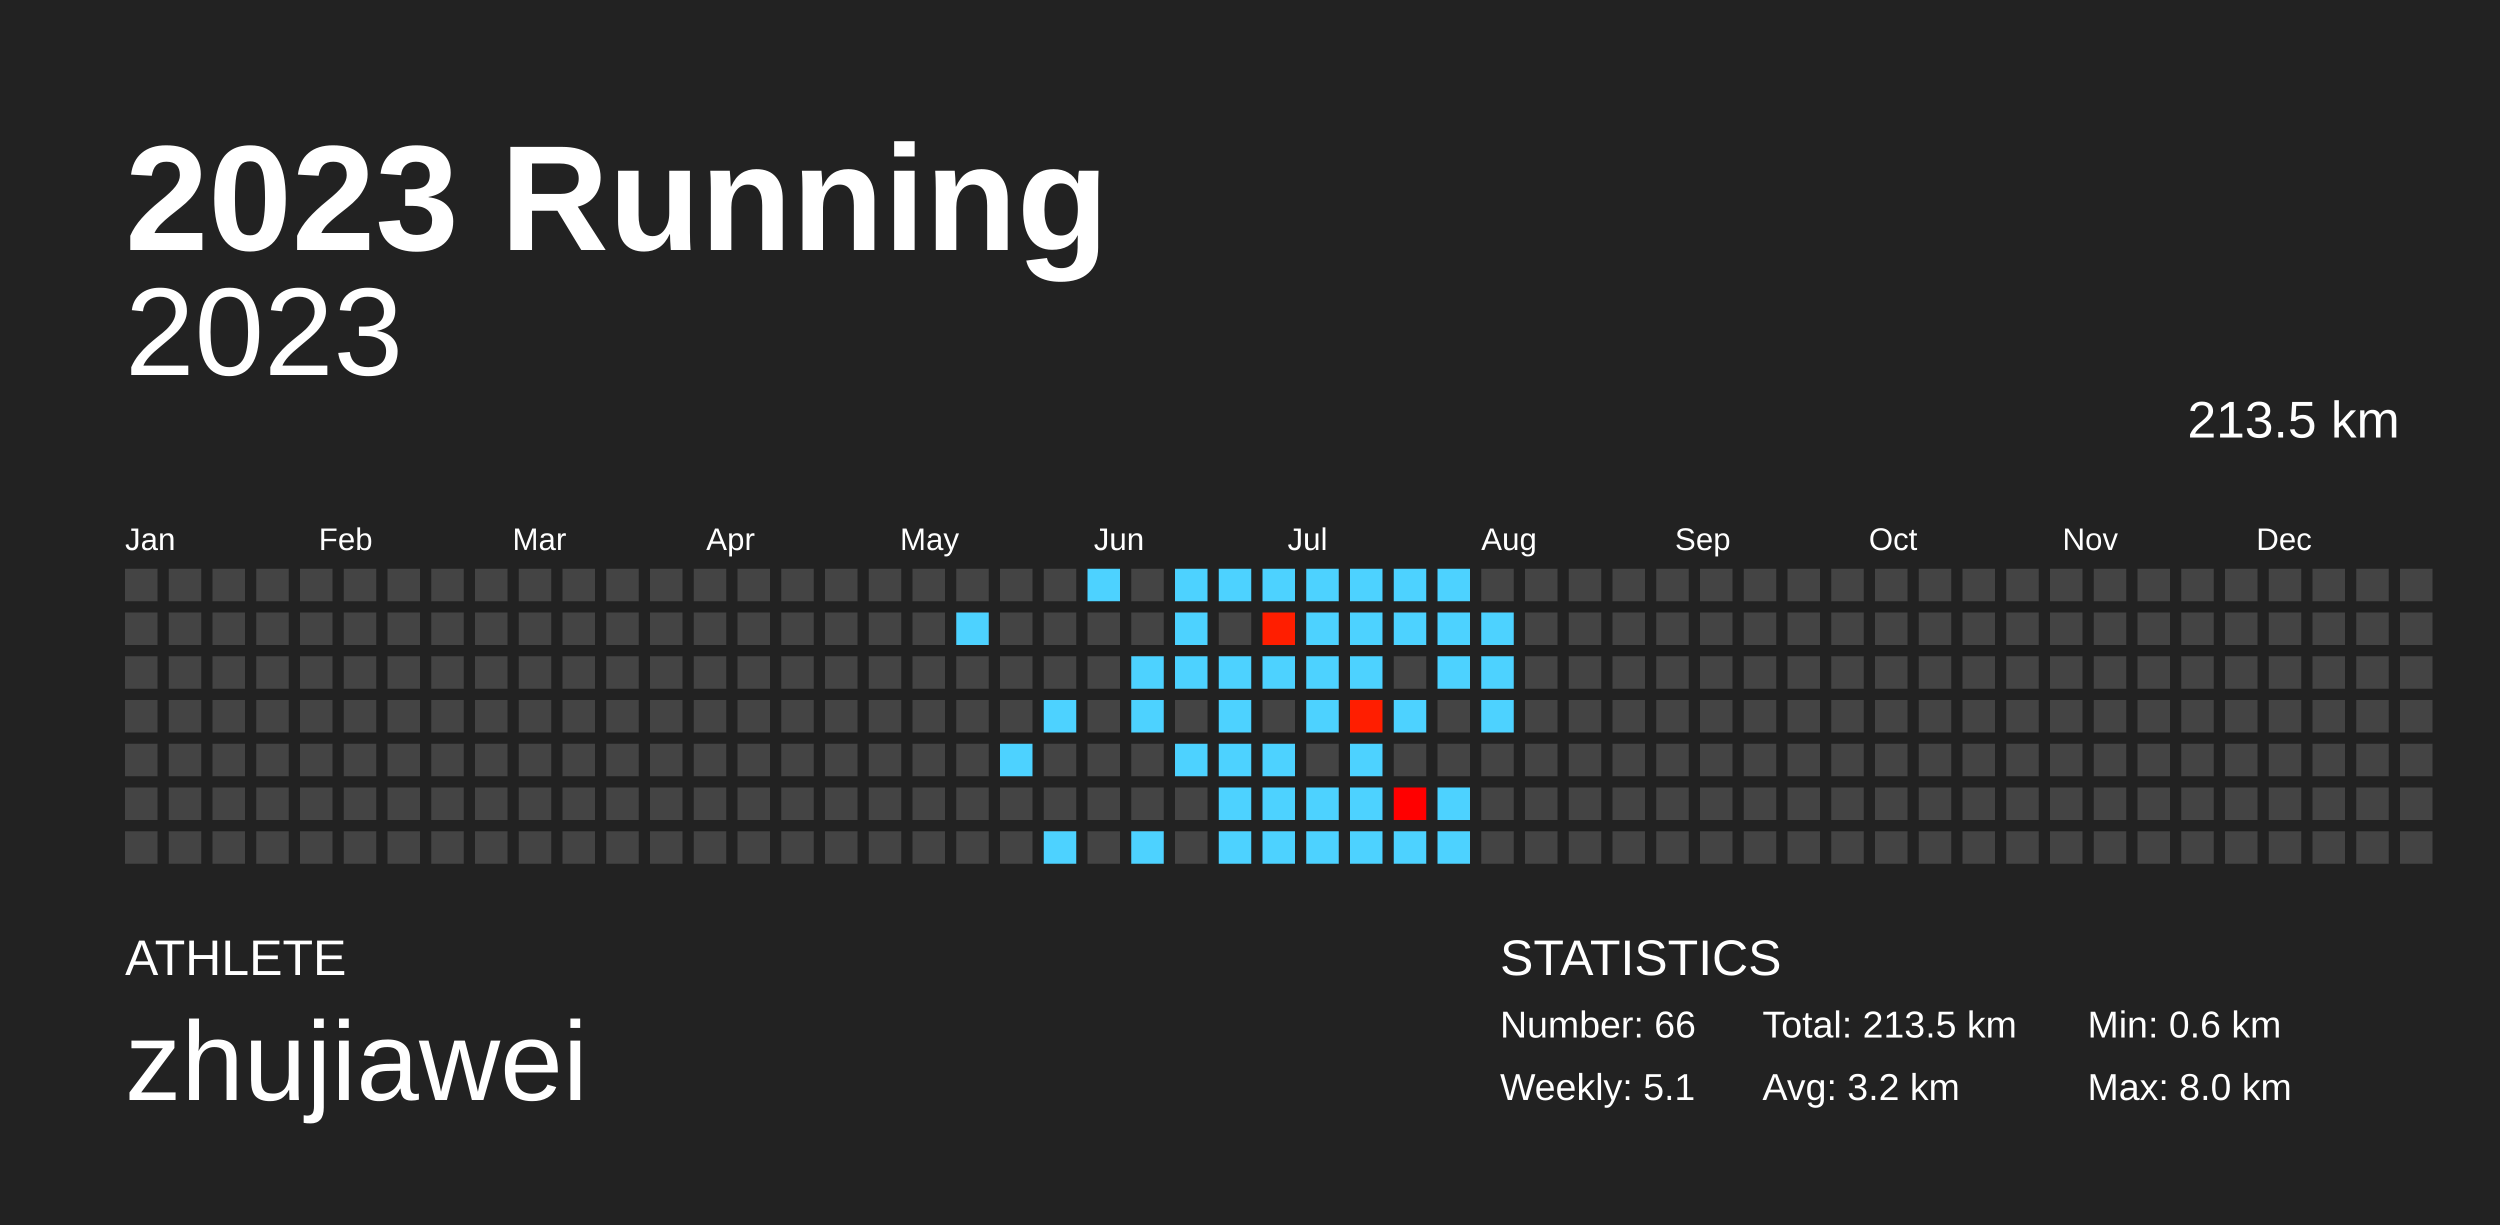
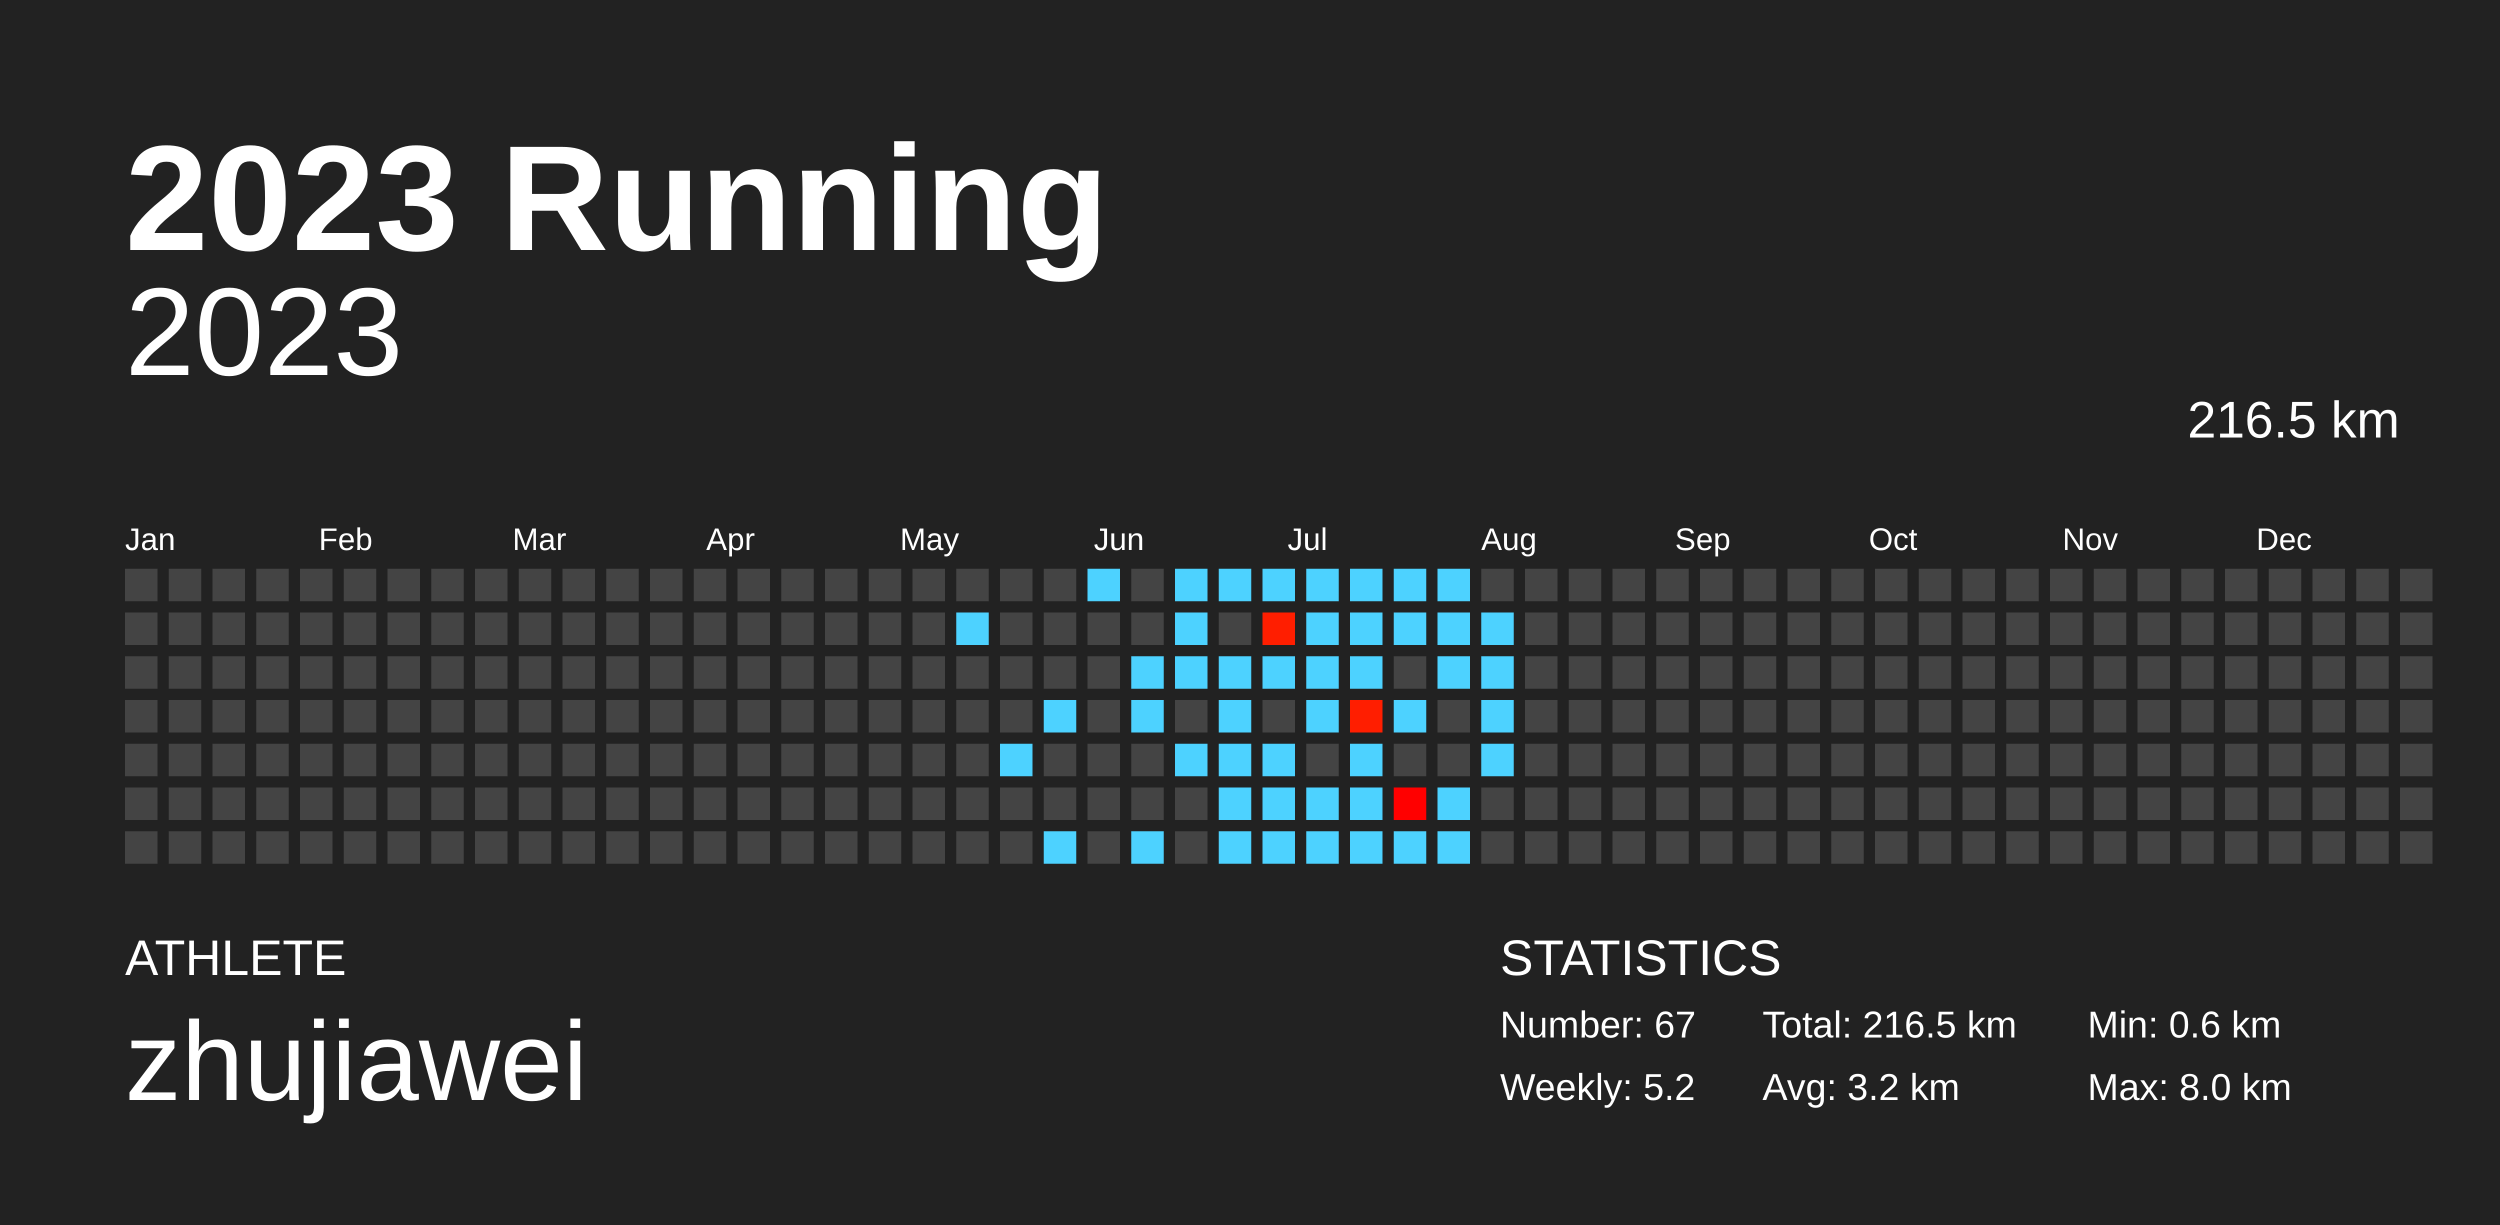
<svg xmlns="http://www.w3.org/2000/svg" baseProfile="full" height="98mm" version="1.1" viewBox="0,0,200,98" width="200mm">
  <defs />
  <rect fill="#222222" height="98" width="200" x="0" y="0" />
  <text fill="#FFFFFF" style="font-size:12px; font-family:Arial; font-weight:bold;" x="10" y="20">2023 Running</text>
  <text fill="#FFFFFF" style="font-size:4px; font-family:Arial" x="10" y="78">ATHLETE</text>
  <text fill="#FFFFFF" style="font-size:9px; font-family:Arial" x="10" y="88">zhujiawei</text>
  <text fill="#FFFFFF" style="font-size:4px; font-family:Arial" x="120" y="78">STATISTICS</text>
-   <text fill="#FFFFFF" style="font-size:3px; font-family:Arial" x="120" y="83">Number: 66</text>
-   <text fill="#FFFFFF" style="font-size:3px; font-family:Arial" x="120" y="88">Weekly: 5.1</text>
-   <text fill="#FFFFFF" style="font-size:3px; font-family:Arial" x="141" y="83">Total: 213.5 km</text>
+   <text fill="#FFFFFF" style="font-size:3px; font-family:Arial" x="120" y="83">Number: 67</text>
+   <text fill="#FFFFFF" style="font-size:3px; font-family:Arial" x="120" y="88">Weekly: 5.2</text>
+   <text fill="#FFFFFF" style="font-size:3px; font-family:Arial" x="141" y="83">Total: 216.5 km</text>
  <text fill="#FFFFFF" style="font-size:3px; font-family:Arial" x="141" y="88">Avg: 3.2 km</text>
  <text fill="#FFFFFF" style="font-size:3px; font-family:Arial" x="167" y="83">Min: 0.6 km</text>
  <text fill="#FFFFFF" style="font-size:3px; font-family:Arial" x="167" y="88">Max: 8.0 km</text>
  <text alignment-baseline="hanging" fill="#FFFFFF" style="font-size:10.0px; font-family:Arial;" x="10" y="30">2023</text>
-   <text alignment-baseline="hanging" fill="#FFFFFF" style="font-size:4.125px; font-family:Arial;" x="175" y="35">213.5 km</text>
+   <text alignment-baseline="hanging" fill="#FFFFFF" style="font-size:4.125px; font-family:Arial;" x="175" y="35">216.5 km</text>
  <text fill="#FFFFFF" style="font-size:2.5px; font-family:Arial" x="10.0" y="44">Jan</text>
  <text fill="#FFFFFF" style="font-size:2.5px; font-family:Arial" x="25.5" y="44">Feb</text>
  <text fill="#FFFFFF" style="font-size:2.5px; font-family:Arial" x="41.0" y="44">Mar</text>
  <text fill="#FFFFFF" style="font-size:2.5px; font-family:Arial" x="56.5" y="44">Apr</text>
  <text fill="#FFFFFF" style="font-size:2.5px; font-family:Arial" x="72.0" y="44">May</text>
  <text fill="#FFFFFF" style="font-size:2.5px; font-family:Arial" x="87.5" y="44">Jun</text>
  <text fill="#FFFFFF" style="font-size:2.5px; font-family:Arial" x="103.0" y="44">Jul</text>
  <text fill="#FFFFFF" style="font-size:2.5px; font-family:Arial" x="118.5" y="44">Aug</text>
  <text fill="#FFFFFF" style="font-size:2.5px; font-family:Arial" x="134.0" y="44">Sep</text>
  <text fill="#FFFFFF" style="font-size:2.5px; font-family:Arial" x="149.5" y="44">Oct</text>
  <text fill="#FFFFFF" style="font-size:2.5px; font-family:Arial" x="165.0" y="44">Nov</text>
  <text fill="#FFFFFF" style="font-size:2.5px; font-family:Arial" x="180.5" y="44">Dec</text>
  <rect fill="#444444" height="2.6" width="2.6" x="10.0" y="45.5" />
  <rect fill="#444444" height="2.6" width="2.6" x="10.0" y="49.0" />
  <rect fill="#444444" height="2.6" width="2.6" x="10.0" y="52.5" />
  <rect fill="#444444" height="2.6" width="2.6" x="10.0" y="56.0" />
  <rect fill="#444444" height="2.6" width="2.6" x="10.0" y="59.5" />
  <rect fill="#444444" height="2.6" width="2.6" x="10.0" y="63.0" />
  <rect fill="#444444" height="2.6" width="2.6" x="10.0" y="66.5" />
  <rect fill="#444444" height="2.6" width="2.6" x="13.5" y="45.5" />
  <rect fill="#444444" height="2.6" width="2.6" x="13.5" y="49.0" />
  <rect fill="#444444" height="2.6" width="2.6" x="13.5" y="52.5" />
  <rect fill="#444444" height="2.6" width="2.6" x="13.5" y="56.0" />
  <rect fill="#444444" height="2.6" width="2.6" x="13.5" y="59.5" />
  <rect fill="#444444" height="2.6" width="2.6" x="13.5" y="63.0" />
  <rect fill="#444444" height="2.6" width="2.6" x="13.5" y="66.5" />
  <rect fill="#444444" height="2.6" width="2.6" x="17.0" y="45.5" />
  <rect fill="#444444" height="2.6" width="2.6" x="17.0" y="49.0" />
  <rect fill="#444444" height="2.6" width="2.6" x="17.0" y="52.5" />
  <rect fill="#444444" height="2.6" width="2.6" x="17.0" y="56.0" />
  <rect fill="#444444" height="2.6" width="2.6" x="17.0" y="59.5" />
  <rect fill="#444444" height="2.6" width="2.6" x="17.0" y="63.0" />
  <rect fill="#444444" height="2.6" width="2.6" x="17.0" y="66.5" />
  <rect fill="#444444" height="2.6" width="2.6" x="20.5" y="45.5" />
  <rect fill="#444444" height="2.6" width="2.6" x="20.5" y="49.0" />
  <rect fill="#444444" height="2.6" width="2.6" x="20.5" y="52.5" />
  <rect fill="#444444" height="2.6" width="2.6" x="20.5" y="56.0" />
  <rect fill="#444444" height="2.6" width="2.6" x="20.5" y="59.5" />
  <rect fill="#444444" height="2.6" width="2.6" x="20.5" y="63.0" />
  <rect fill="#444444" height="2.6" width="2.6" x="20.5" y="66.5" />
  <rect fill="#444444" height="2.6" width="2.6" x="24.0" y="45.5" />
  <rect fill="#444444" height="2.6" width="2.6" x="24.0" y="49.0" />
  <rect fill="#444444" height="2.6" width="2.6" x="24.0" y="52.5" />
  <rect fill="#444444" height="2.6" width="2.6" x="24.0" y="56.0" />
  <rect fill="#444444" height="2.6" width="2.6" x="24.0" y="59.5" />
  <rect fill="#444444" height="2.6" width="2.6" x="24.0" y="63.0" />
  <rect fill="#444444" height="2.6" width="2.6" x="24.0" y="66.5" />
  <rect fill="#444444" height="2.6" width="2.6" x="27.5" y="45.5" />
  <rect fill="#444444" height="2.6" width="2.6" x="27.5" y="49.0" />
  <rect fill="#444444" height="2.6" width="2.6" x="27.5" y="52.5" />
  <rect fill="#444444" height="2.6" width="2.6" x="27.5" y="56.0" />
  <rect fill="#444444" height="2.6" width="2.6" x="27.5" y="59.5" />
  <rect fill="#444444" height="2.6" width="2.6" x="27.5" y="63.0" />
  <rect fill="#444444" height="2.6" width="2.6" x="27.5" y="66.5" />
  <rect fill="#444444" height="2.6" width="2.6" x="31.0" y="45.5" />
  <rect fill="#444444" height="2.6" width="2.6" x="31.0" y="49.0" />
  <rect fill="#444444" height="2.6" width="2.6" x="31.0" y="52.5" />
  <rect fill="#444444" height="2.6" width="2.6" x="31.0" y="56.0" />
  <rect fill="#444444" height="2.6" width="2.6" x="31.0" y="59.5" />
  <rect fill="#444444" height="2.6" width="2.6" x="31.0" y="63.0" />
  <rect fill="#444444" height="2.6" width="2.6" x="31.0" y="66.5" />
  <rect fill="#444444" height="2.6" width="2.6" x="34.5" y="45.5" />
  <rect fill="#444444" height="2.6" width="2.6" x="34.5" y="49.0" />
  <rect fill="#444444" height="2.6" width="2.6" x="34.5" y="52.5" />
  <rect fill="#444444" height="2.6" width="2.6" x="34.5" y="56.0" />
  <rect fill="#444444" height="2.6" width="2.6" x="34.5" y="59.5" />
  <rect fill="#444444" height="2.6" width="2.6" x="34.5" y="63.0" />
  <rect fill="#444444" height="2.6" width="2.6" x="34.5" y="66.5" />
  <rect fill="#444444" height="2.6" width="2.6" x="38.0" y="45.5" />
  <rect fill="#444444" height="2.6" width="2.6" x="38.0" y="49.0" />
  <rect fill="#444444" height="2.6" width="2.6" x="38.0" y="52.5" />
  <rect fill="#444444" height="2.6" width="2.6" x="38.0" y="56.0" />
  <rect fill="#444444" height="2.6" width="2.6" x="38.0" y="59.5" />
  <rect fill="#444444" height="2.6" width="2.6" x="38.0" y="63.0" />
  <rect fill="#444444" height="2.6" width="2.6" x="38.0" y="66.5" />
  <rect fill="#444444" height="2.6" width="2.6" x="41.5" y="45.5" />
  <rect fill="#444444" height="2.6" width="2.6" x="41.5" y="49.0" />
  <rect fill="#444444" height="2.6" width="2.6" x="41.5" y="52.5" />
  <rect fill="#444444" height="2.6" width="2.6" x="41.5" y="56.0" />
  <rect fill="#444444" height="2.6" width="2.6" x="41.5" y="59.5" />
  <rect fill="#444444" height="2.6" width="2.6" x="41.5" y="63.0" />
  <rect fill="#444444" height="2.6" width="2.6" x="41.5" y="66.5" />
  <rect fill="#444444" height="2.6" width="2.6" x="45.0" y="45.5" />
  <rect fill="#444444" height="2.6" width="2.6" x="45.0" y="49.0" />
  <rect fill="#444444" height="2.6" width="2.6" x="45.0" y="52.5" />
  <rect fill="#444444" height="2.6" width="2.6" x="45.0" y="56.0" />
  <rect fill="#444444" height="2.6" width="2.6" x="45.0" y="59.5" />
  <rect fill="#444444" height="2.6" width="2.6" x="45.0" y="63.0" />
  <rect fill="#444444" height="2.6" width="2.6" x="45.0" y="66.5" />
  <rect fill="#444444" height="2.6" width="2.6" x="48.5" y="45.5" />
  <rect fill="#444444" height="2.6" width="2.6" x="48.5" y="49.0" />
  <rect fill="#444444" height="2.6" width="2.6" x="48.5" y="52.5" />
  <rect fill="#444444" height="2.6" width="2.6" x="48.5" y="56.0" />
  <rect fill="#444444" height="2.6" width="2.6" x="48.5" y="59.5" />
  <rect fill="#444444" height="2.6" width="2.6" x="48.5" y="63.0" />
  <rect fill="#444444" height="2.6" width="2.6" x="48.5" y="66.5" />
  <rect fill="#444444" height="2.6" width="2.6" x="52.0" y="45.5" />
  <rect fill="#444444" height="2.6" width="2.6" x="52.0" y="49.0" />
  <rect fill="#444444" height="2.6" width="2.6" x="52.0" y="52.5" />
  <rect fill="#444444" height="2.6" width="2.6" x="52.0" y="56.0" />
  <rect fill="#444444" height="2.6" width="2.6" x="52.0" y="59.5" />
  <rect fill="#444444" height="2.6" width="2.6" x="52.0" y="63.0" />
  <rect fill="#444444" height="2.6" width="2.6" x="52.0" y="66.5" />
  <rect fill="#444444" height="2.6" width="2.6" x="55.5" y="45.5" />
  <rect fill="#444444" height="2.6" width="2.6" x="55.5" y="49.0" />
  <rect fill="#444444" height="2.6" width="2.6" x="55.5" y="52.5" />
  <rect fill="#444444" height="2.6" width="2.6" x="55.5" y="56.0" />
  <rect fill="#444444" height="2.6" width="2.6" x="55.5" y="59.5" />
  <rect fill="#444444" height="2.6" width="2.6" x="55.5" y="63.0" />
  <rect fill="#444444" height="2.6" width="2.6" x="55.5" y="66.5" />
  <rect fill="#444444" height="2.6" width="2.6" x="59.0" y="45.5" />
  <rect fill="#444444" height="2.6" width="2.6" x="59.0" y="49.0" />
  <rect fill="#444444" height="2.6" width="2.6" x="59.0" y="52.5" />
  <rect fill="#444444" height="2.6" width="2.6" x="59.0" y="56.0" />
  <rect fill="#444444" height="2.6" width="2.6" x="59.0" y="59.5" />
  <rect fill="#444444" height="2.6" width="2.6" x="59.0" y="63.0" />
  <rect fill="#444444" height="2.6" width="2.6" x="59.0" y="66.5" />
  <rect fill="#444444" height="2.6" width="2.6" x="62.5" y="45.5" />
  <rect fill="#444444" height="2.6" width="2.6" x="62.5" y="49.0" />
  <rect fill="#444444" height="2.6" width="2.6" x="62.5" y="52.5" />
  <rect fill="#444444" height="2.6" width="2.6" x="62.5" y="56.0" />
  <rect fill="#444444" height="2.6" width="2.6" x="62.5" y="59.5" />
  <rect fill="#444444" height="2.6" width="2.6" x="62.5" y="63.0" />
  <rect fill="#444444" height="2.6" width="2.6" x="62.5" y="66.5" />
  <rect fill="#444444" height="2.6" width="2.6" x="66.0" y="45.5" />
  <rect fill="#444444" height="2.6" width="2.6" x="66.0" y="49.0" />
  <rect fill="#444444" height="2.6" width="2.6" x="66.0" y="52.5" />
  <rect fill="#444444" height="2.6" width="2.6" x="66.0" y="56.0" />
  <rect fill="#444444" height="2.6" width="2.6" x="66.0" y="59.5" />
  <rect fill="#444444" height="2.6" width="2.6" x="66.0" y="63.0" />
  <rect fill="#444444" height="2.6" width="2.6" x="66.0" y="66.5" />
  <rect fill="#444444" height="2.6" width="2.6" x="69.5" y="45.5" />
  <rect fill="#444444" height="2.6" width="2.6" x="69.5" y="49.0" />
  <rect fill="#444444" height="2.6" width="2.6" x="69.5" y="52.5" />
  <rect fill="#444444" height="2.6" width="2.6" x="69.5" y="56.0" />
  <rect fill="#444444" height="2.6" width="2.6" x="69.5" y="59.5" />
  <rect fill="#444444" height="2.6" width="2.6" x="69.5" y="63.0" />
  <rect fill="#444444" height="2.6" width="2.6" x="69.5" y="66.5" />
  <rect fill="#444444" height="2.6" width="2.6" x="73.0" y="45.5" />
  <rect fill="#444444" height="2.6" width="2.6" x="73.0" y="49.0" />
  <rect fill="#444444" height="2.6" width="2.6" x="73.0" y="52.5" />
  <rect fill="#444444" height="2.6" width="2.6" x="73.0" y="56.0" />
  <rect fill="#444444" height="2.6" width="2.6" x="73.0" y="59.5" />
  <rect fill="#444444" height="2.6" width="2.6" x="73.0" y="63.0" />
  <rect fill="#444444" height="2.6" width="2.6" x="73.0" y="66.5" />
  <rect fill="#444444" height="2.6" width="2.6" x="76.5" y="45.5" />
  <rect fill="#4dd2ff" height="2.6" width="2.6" x="76.5" y="49.0" />
  <rect fill="#444444" height="2.6" width="2.6" x="76.5" y="52.5" />
  <rect fill="#444444" height="2.6" width="2.6" x="76.5" y="56.0" />
  <rect fill="#444444" height="2.6" width="2.6" x="76.5" y="59.5" />
  <rect fill="#444444" height="2.6" width="2.6" x="76.5" y="63.0" />
  <rect fill="#444444" height="2.6" width="2.6" x="76.5" y="66.5" />
  <rect fill="#444444" height="2.6" width="2.6" x="80.0" y="45.5" />
  <rect fill="#444444" height="2.6" width="2.6" x="80.0" y="49.0" />
  <rect fill="#444444" height="2.6" width="2.6" x="80.0" y="52.5" />
  <rect fill="#444444" height="2.6" width="2.6" x="80.0" y="56.0" />
  <rect fill="#4dd2ff" height="2.6" width="2.6" x="80.0" y="59.5" />
  <rect fill="#444444" height="2.6" width="2.6" x="80.0" y="63.0" />
  <rect fill="#444444" height="2.6" width="2.6" x="80.0" y="66.5" />
  <rect fill="#444444" height="2.6" width="2.6" x="83.5" y="45.5" />
  <rect fill="#444444" height="2.6" width="2.6" x="83.5" y="49.0" />
  <rect fill="#444444" height="2.6" width="2.6" x="83.5" y="52.5" />
  <rect fill="#4dd2ff" height="2.6" width="2.6" x="83.5" y="56.0" />
  <rect fill="#444444" height="2.6" width="2.6" x="83.5" y="59.5" />
  <rect fill="#444444" height="2.6" width="2.6" x="83.5" y="63.0" />
  <rect fill="#4dd2ff" height="2.6" width="2.6" x="83.5" y="66.5" />
  <rect fill="#4dd2ff" height="2.6" width="2.6" x="87.0" y="45.5" />
  <rect fill="#444444" height="2.6" width="2.6" x="87.0" y="49.0" />
  <rect fill="#444444" height="2.6" width="2.6" x="87.0" y="52.5" />
  <rect fill="#444444" height="2.6" width="2.6" x="87.0" y="56.0" />
  <rect fill="#444444" height="2.6" width="2.6" x="87.0" y="59.5" />
  <rect fill="#444444" height="2.6" width="2.6" x="87.0" y="63.0" />
  <rect fill="#444444" height="2.6" width="2.6" x="87.0" y="66.5" />
  <rect fill="#444444" height="2.6" width="2.6" x="90.5" y="45.5" />
  <rect fill="#444444" height="2.6" width="2.6" x="90.5" y="49.0" />
  <rect fill="#4dd2ff" height="2.6" width="2.6" x="90.5" y="52.5" />
  <rect fill="#4dd2ff" height="2.6" width="2.6" x="90.5" y="56.0" />
  <rect fill="#444444" height="2.6" width="2.6" x="90.5" y="59.5" />
  <rect fill="#444444" height="2.6" width="2.6" x="90.5" y="63.0" />
  <rect fill="#4dd2ff" height="2.6" width="2.6" x="90.5" y="66.5" />
  <rect fill="#4dd2ff" height="2.6" width="2.6" x="94.0" y="45.5" />
  <rect fill="#4dd2ff" height="2.6" width="2.6" x="94.0" y="49.0" />
  <rect fill="#4dd2ff" height="2.6" width="2.6" x="94.0" y="52.5" />
  <rect fill="#444444" height="2.6" width="2.6" x="94.0" y="56.0" />
  <rect fill="#4dd2ff" height="2.6" width="2.6" x="94.0" y="59.5" />
  <rect fill="#444444" height="2.6" width="2.6" x="94.0" y="63.0" />
  <rect fill="#444444" height="2.6" width="2.6" x="94.0" y="66.5" />
  <rect fill="#4dd2ff" height="2.6" width="2.6" x="97.5" y="45.5" />
  <rect fill="#444444" height="2.6" width="2.6" x="97.5" y="49.0" />
  <rect fill="#4dd2ff" height="2.6" width="2.6" x="97.5" y="52.5" />
  <rect fill="#4dd2ff" height="2.6" width="2.6" x="97.5" y="56.0" />
  <rect fill="#4dd2ff" height="2.6" width="2.6" x="97.5" y="59.5" />
  <rect fill="#4dd2ff" height="2.6" width="2.6" x="97.5" y="63.0" />
  <rect fill="#4dd2ff" height="2.6" width="2.6" x="97.5" y="66.5" />
  <rect fill="#4dd2ff" height="2.6" width="2.6" x="101.0" y="45.5" />
  <rect fill="#ff1e00" height="2.6" width="2.6" x="101.0" y="49.0" />
  <rect fill="#4dd2ff" height="2.6" width="2.6" x="101.0" y="52.5" />
  <rect fill="#444444" height="2.6" width="2.6" x="101.0" y="56.0" />
  <rect fill="#4dd2ff" height="2.6" width="2.6" x="101.0" y="59.5" />
  <rect fill="#4dd2ff" height="2.6" width="2.6" x="101.0" y="63.0" />
  <rect fill="#4dd2ff" height="2.6" width="2.6" x="101.0" y="66.5" />
  <rect fill="#4dd2ff" height="2.6" width="2.6" x="104.5" y="45.5" />
  <rect fill="#4dd2ff" height="2.6" width="2.6" x="104.5" y="49.0" />
  <rect fill="#4dd2ff" height="2.6" width="2.6" x="104.5" y="52.5" />
  <rect fill="#4dd2ff" height="2.6" width="2.6" x="104.5" y="56.0" />
  <rect fill="#444444" height="2.6" width="2.6" x="104.5" y="59.5" />
  <rect fill="#4dd2ff" height="2.6" width="2.6" x="104.5" y="63.0" />
  <rect fill="#4dd2ff" height="2.6" width="2.6" x="104.5" y="66.5" />
  <rect fill="#4dd2ff" height="2.6" width="2.6" x="108.0" y="45.5" />
  <rect fill="#4dd2ff" height="2.6" width="2.6" x="108.0" y="49.0" />
  <rect fill="#4dd2ff" height="2.6" width="2.6" x="108.0" y="52.5" />
  <rect fill="#ff1e00" height="2.6" width="2.6" x="108.0" y="56.0" />
  <rect fill="#4dd2ff" height="2.6" width="2.6" x="108.0" y="59.5" />
  <rect fill="#4dd2ff" height="2.6" width="2.6" x="108.0" y="63.0" />
  <rect fill="#4dd2ff" height="2.6" width="2.6" x="108.0" y="66.5" />
  <rect fill="#4dd2ff" height="2.6" width="2.6" x="111.5" y="45.5" />
  <rect fill="#4dd2ff" height="2.6" width="2.6" x="111.5" y="49.0" />
  <rect fill="#444444" height="2.6" width="2.6" x="111.5" y="52.5" />
  <rect fill="#4dd2ff" height="2.6" width="2.6" x="111.5" y="56.0" />
  <rect fill="#444444" height="2.6" width="2.6" x="111.5" y="59.5" />
  <rect fill="#ff0000" height="2.6" width="2.6" x="111.5" y="63.0" />
  <rect fill="#4dd2ff" height="2.6" width="2.6" x="111.5" y="66.5" />
  <rect fill="#4dd2ff" height="2.6" width="2.6" x="115.0" y="45.5" />
  <rect fill="#4dd2ff" height="2.6" width="2.6" x="115.0" y="49.0" />
  <rect fill="#4dd2ff" height="2.6" width="2.6" x="115.0" y="52.5" />
  <rect fill="#444444" height="2.6" width="2.6" x="115.0" y="56.0" />
  <rect fill="#444444" height="2.6" width="2.6" x="115.0" y="59.5" />
  <rect fill="#4dd2ff" height="2.6" width="2.6" x="115.0" y="63.0" />
  <rect fill="#4dd2ff" height="2.6" width="2.6" x="115.0" y="66.5" />
  <rect fill="#444444" height="2.6" width="2.6" x="118.5" y="45.5" />
  <rect fill="#4dd2ff" height="2.6" width="2.6" x="118.5" y="49.0" />
  <rect fill="#4dd2ff" height="2.6" width="2.6" x="118.5" y="52.5" />
  <rect fill="#4dd2ff" height="2.6" width="2.6" x="118.5" y="56.0" />
-   <rect fill="#444444" height="2.6" width="2.6" x="118.5" y="59.5" />
+   <rect fill="#4dd2ff" height="2.6" width="2.6" x="118.5" y="59.5" />
  <rect fill="#444444" height="2.6" width="2.6" x="118.5" y="63.0" />
  <rect fill="#444444" height="2.6" width="2.6" x="118.5" y="66.5" />
  <rect fill="#444444" height="2.6" width="2.6" x="122.0" y="45.5" />
  <rect fill="#444444" height="2.6" width="2.6" x="122.0" y="49.0" />
  <rect fill="#444444" height="2.6" width="2.6" x="122.0" y="52.5" />
  <rect fill="#444444" height="2.6" width="2.6" x="122.0" y="56.0" />
  <rect fill="#444444" height="2.6" width="2.6" x="122.0" y="59.5" />
  <rect fill="#444444" height="2.6" width="2.6" x="122.0" y="63.0" />
  <rect fill="#444444" height="2.6" width="2.6" x="122.0" y="66.5" />
  <rect fill="#444444" height="2.6" width="2.6" x="125.5" y="45.5" />
  <rect fill="#444444" height="2.6" width="2.6" x="125.5" y="49.0" />
  <rect fill="#444444" height="2.6" width="2.6" x="125.5" y="52.5" />
  <rect fill="#444444" height="2.6" width="2.6" x="125.5" y="56.0" />
  <rect fill="#444444" height="2.6" width="2.6" x="125.5" y="59.5" />
  <rect fill="#444444" height="2.6" width="2.6" x="125.5" y="63.0" />
  <rect fill="#444444" height="2.6" width="2.6" x="125.5" y="66.5" />
  <rect fill="#444444" height="2.6" width="2.6" x="129.0" y="45.5" />
  <rect fill="#444444" height="2.6" width="2.6" x="129.0" y="49.0" />
  <rect fill="#444444" height="2.6" width="2.6" x="129.0" y="52.5" />
  <rect fill="#444444" height="2.6" width="2.6" x="129.0" y="56.0" />
  <rect fill="#444444" height="2.6" width="2.6" x="129.0" y="59.5" />
  <rect fill="#444444" height="2.6" width="2.6" x="129.0" y="63.0" />
  <rect fill="#444444" height="2.6" width="2.6" x="129.0" y="66.5" />
  <rect fill="#444444" height="2.6" width="2.6" x="132.5" y="45.5" />
  <rect fill="#444444" height="2.6" width="2.6" x="132.5" y="49.0" />
  <rect fill="#444444" height="2.6" width="2.6" x="132.5" y="52.5" />
  <rect fill="#444444" height="2.6" width="2.6" x="132.5" y="56.0" />
  <rect fill="#444444" height="2.6" width="2.6" x="132.5" y="59.5" />
  <rect fill="#444444" height="2.6" width="2.6" x="132.5" y="63.0" />
  <rect fill="#444444" height="2.6" width="2.6" x="132.5" y="66.5" />
  <rect fill="#444444" height="2.6" width="2.6" x="136.0" y="45.5" />
  <rect fill="#444444" height="2.6" width="2.6" x="136.0" y="49.0" />
  <rect fill="#444444" height="2.6" width="2.6" x="136.0" y="52.5" />
  <rect fill="#444444" height="2.6" width="2.6" x="136.0" y="56.0" />
  <rect fill="#444444" height="2.6" width="2.6" x="136.0" y="59.5" />
  <rect fill="#444444" height="2.6" width="2.6" x="136.0" y="63.0" />
  <rect fill="#444444" height="2.6" width="2.6" x="136.0" y="66.5" />
  <rect fill="#444444" height="2.6" width="2.6" x="139.5" y="45.5" />
  <rect fill="#444444" height="2.6" width="2.6" x="139.5" y="49.0" />
  <rect fill="#444444" height="2.6" width="2.6" x="139.5" y="52.5" />
  <rect fill="#444444" height="2.6" width="2.6" x="139.5" y="56.0" />
  <rect fill="#444444" height="2.6" width="2.6" x="139.5" y="59.5" />
  <rect fill="#444444" height="2.6" width="2.6" x="139.5" y="63.0" />
  <rect fill="#444444" height="2.6" width="2.6" x="139.5" y="66.5" />
  <rect fill="#444444" height="2.6" width="2.6" x="143.0" y="45.5" />
  <rect fill="#444444" height="2.6" width="2.6" x="143.0" y="49.0" />
  <rect fill="#444444" height="2.6" width="2.6" x="143.0" y="52.5" />
  <rect fill="#444444" height="2.6" width="2.6" x="143.0" y="56.0" />
  <rect fill="#444444" height="2.6" width="2.6" x="143.0" y="59.5" />
  <rect fill="#444444" height="2.6" width="2.6" x="143.0" y="63.0" />
  <rect fill="#444444" height="2.6" width="2.6" x="143.0" y="66.5" />
  <rect fill="#444444" height="2.6" width="2.6" x="146.5" y="45.5" />
  <rect fill="#444444" height="2.6" width="2.6" x="146.5" y="49.0" />
  <rect fill="#444444" height="2.6" width="2.6" x="146.5" y="52.5" />
  <rect fill="#444444" height="2.6" width="2.6" x="146.5" y="56.0" />
  <rect fill="#444444" height="2.6" width="2.6" x="146.5" y="59.5" />
  <rect fill="#444444" height="2.6" width="2.6" x="146.5" y="63.0" />
  <rect fill="#444444" height="2.6" width="2.6" x="146.5" y="66.5" />
  <rect fill="#444444" height="2.6" width="2.6" x="150.0" y="45.5" />
  <rect fill="#444444" height="2.6" width="2.6" x="150.0" y="49.0" />
  <rect fill="#444444" height="2.6" width="2.6" x="150.0" y="52.5" />
  <rect fill="#444444" height="2.6" width="2.6" x="150.0" y="56.0" />
  <rect fill="#444444" height="2.6" width="2.6" x="150.0" y="59.5" />
  <rect fill="#444444" height="2.6" width="2.6" x="150.0" y="63.0" />
  <rect fill="#444444" height="2.6" width="2.6" x="150.0" y="66.5" />
  <rect fill="#444444" height="2.6" width="2.6" x="153.5" y="45.5" />
  <rect fill="#444444" height="2.6" width="2.6" x="153.5" y="49.0" />
  <rect fill="#444444" height="2.6" width="2.6" x="153.5" y="52.5" />
  <rect fill="#444444" height="2.6" width="2.6" x="153.5" y="56.0" />
  <rect fill="#444444" height="2.6" width="2.6" x="153.5" y="59.5" />
  <rect fill="#444444" height="2.6" width="2.6" x="153.5" y="63.0" />
  <rect fill="#444444" height="2.6" width="2.6" x="153.5" y="66.5" />
  <rect fill="#444444" height="2.6" width="2.6" x="157.0" y="45.5" />
  <rect fill="#444444" height="2.6" width="2.6" x="157.0" y="49.0" />
  <rect fill="#444444" height="2.6" width="2.6" x="157.0" y="52.5" />
  <rect fill="#444444" height="2.6" width="2.6" x="157.0" y="56.0" />
  <rect fill="#444444" height="2.6" width="2.6" x="157.0" y="59.5" />
  <rect fill="#444444" height="2.6" width="2.6" x="157.0" y="63.0" />
  <rect fill="#444444" height="2.6" width="2.6" x="157.0" y="66.5" />
  <rect fill="#444444" height="2.6" width="2.6" x="160.5" y="45.5" />
  <rect fill="#444444" height="2.6" width="2.6" x="160.5" y="49.0" />
  <rect fill="#444444" height="2.6" width="2.6" x="160.5" y="52.5" />
  <rect fill="#444444" height="2.6" width="2.6" x="160.5" y="56.0" />
  <rect fill="#444444" height="2.6" width="2.6" x="160.5" y="59.5" />
  <rect fill="#444444" height="2.6" width="2.6" x="160.5" y="63.0" />
  <rect fill="#444444" height="2.6" width="2.6" x="160.5" y="66.5" />
  <rect fill="#444444" height="2.6" width="2.6" x="164.0" y="45.5" />
  <rect fill="#444444" height="2.6" width="2.6" x="164.0" y="49.0" />
  <rect fill="#444444" height="2.6" width="2.6" x="164.0" y="52.5" />
  <rect fill="#444444" height="2.6" width="2.6" x="164.0" y="56.0" />
  <rect fill="#444444" height="2.6" width="2.6" x="164.0" y="59.5" />
  <rect fill="#444444" height="2.6" width="2.6" x="164.0" y="63.0" />
  <rect fill="#444444" height="2.6" width="2.6" x="164.0" y="66.5" />
  <rect fill="#444444" height="2.6" width="2.6" x="167.5" y="45.5" />
  <rect fill="#444444" height="2.6" width="2.6" x="167.5" y="49.0" />
  <rect fill="#444444" height="2.6" width="2.6" x="167.5" y="52.5" />
  <rect fill="#444444" height="2.6" width="2.6" x="167.5" y="56.0" />
  <rect fill="#444444" height="2.6" width="2.6" x="167.5" y="59.5" />
  <rect fill="#444444" height="2.6" width="2.6" x="167.5" y="63.0" />
  <rect fill="#444444" height="2.6" width="2.6" x="167.5" y="66.5" />
  <rect fill="#444444" height="2.6" width="2.6" x="171.0" y="45.5" />
  <rect fill="#444444" height="2.6" width="2.6" x="171.0" y="49.0" />
  <rect fill="#444444" height="2.6" width="2.6" x="171.0" y="52.5" />
  <rect fill="#444444" height="2.6" width="2.6" x="171.0" y="56.0" />
  <rect fill="#444444" height="2.6" width="2.6" x="171.0" y="59.5" />
  <rect fill="#444444" height="2.6" width="2.6" x="171.0" y="63.0" />
  <rect fill="#444444" height="2.6" width="2.6" x="171.0" y="66.5" />
  <rect fill="#444444" height="2.6" width="2.6" x="174.5" y="45.5" />
  <rect fill="#444444" height="2.6" width="2.6" x="174.5" y="49.0" />
  <rect fill="#444444" height="2.6" width="2.6" x="174.5" y="52.5" />
  <rect fill="#444444" height="2.6" width="2.6" x="174.5" y="56.0" />
  <rect fill="#444444" height="2.6" width="2.6" x="174.5" y="59.5" />
  <rect fill="#444444" height="2.6" width="2.6" x="174.5" y="63.0" />
  <rect fill="#444444" height="2.6" width="2.6" x="174.5" y="66.5" />
  <rect fill="#444444" height="2.6" width="2.6" x="178.0" y="45.5" />
  <rect fill="#444444" height="2.6" width="2.6" x="178.0" y="49.0" />
  <rect fill="#444444" height="2.6" width="2.6" x="178.0" y="52.5" />
  <rect fill="#444444" height="2.6" width="2.6" x="178.0" y="56.0" />
  <rect fill="#444444" height="2.6" width="2.6" x="178.0" y="59.5" />
  <rect fill="#444444" height="2.6" width="2.6" x="178.0" y="63.0" />
  <rect fill="#444444" height="2.6" width="2.6" x="178.0" y="66.5" />
  <rect fill="#444444" height="2.6" width="2.6" x="181.5" y="45.5" />
  <rect fill="#444444" height="2.6" width="2.6" x="181.5" y="49.0" />
  <rect fill="#444444" height="2.6" width="2.6" x="181.5" y="52.5" />
  <rect fill="#444444" height="2.6" width="2.6" x="181.5" y="56.0" />
  <rect fill="#444444" height="2.6" width="2.6" x="181.5" y="59.5" />
  <rect fill="#444444" height="2.6" width="2.6" x="181.5" y="63.0" />
  <rect fill="#444444" height="2.6" width="2.6" x="181.5" y="66.5" />
  <rect fill="#444444" height="2.6" width="2.6" x="185.0" y="45.5" />
  <rect fill="#444444" height="2.6" width="2.6" x="185.0" y="49.0" />
  <rect fill="#444444" height="2.6" width="2.6" x="185.0" y="52.5" />
  <rect fill="#444444" height="2.6" width="2.6" x="185.0" y="56.0" />
  <rect fill="#444444" height="2.6" width="2.6" x="185.0" y="59.5" />
  <rect fill="#444444" height="2.6" width="2.6" x="185.0" y="63.0" />
  <rect fill="#444444" height="2.6" width="2.6" x="185.0" y="66.5" />
  <rect fill="#444444" height="2.6" width="2.6" x="188.5" y="45.5" />
  <rect fill="#444444" height="2.6" width="2.6" x="188.5" y="49.0" />
  <rect fill="#444444" height="2.6" width="2.6" x="188.5" y="52.5" />
  <rect fill="#444444" height="2.6" width="2.6" x="188.5" y="56.0" />
  <rect fill="#444444" height="2.6" width="2.6" x="188.5" y="59.5" />
  <rect fill="#444444" height="2.6" width="2.6" x="188.5" y="63.0" />
  <rect fill="#444444" height="2.6" width="2.6" x="188.5" y="66.5" />
  <rect fill="#444444" height="2.6" width="2.6" x="192.0" y="45.5" />
  <rect fill="#444444" height="2.6" width="2.6" x="192.0" y="49.0" />
  <rect fill="#444444" height="2.6" width="2.6" x="192.0" y="52.5" />
  <rect fill="#444444" height="2.6" width="2.6" x="192.0" y="56.0" />
  <rect fill="#444444" height="2.6" width="2.6" x="192.0" y="59.5" />
  <rect fill="#444444" height="2.6" width="2.6" x="192.0" y="63.0" />
  <rect fill="#444444" height="2.6" width="2.6" x="192.0" y="66.5" />
</svg>
